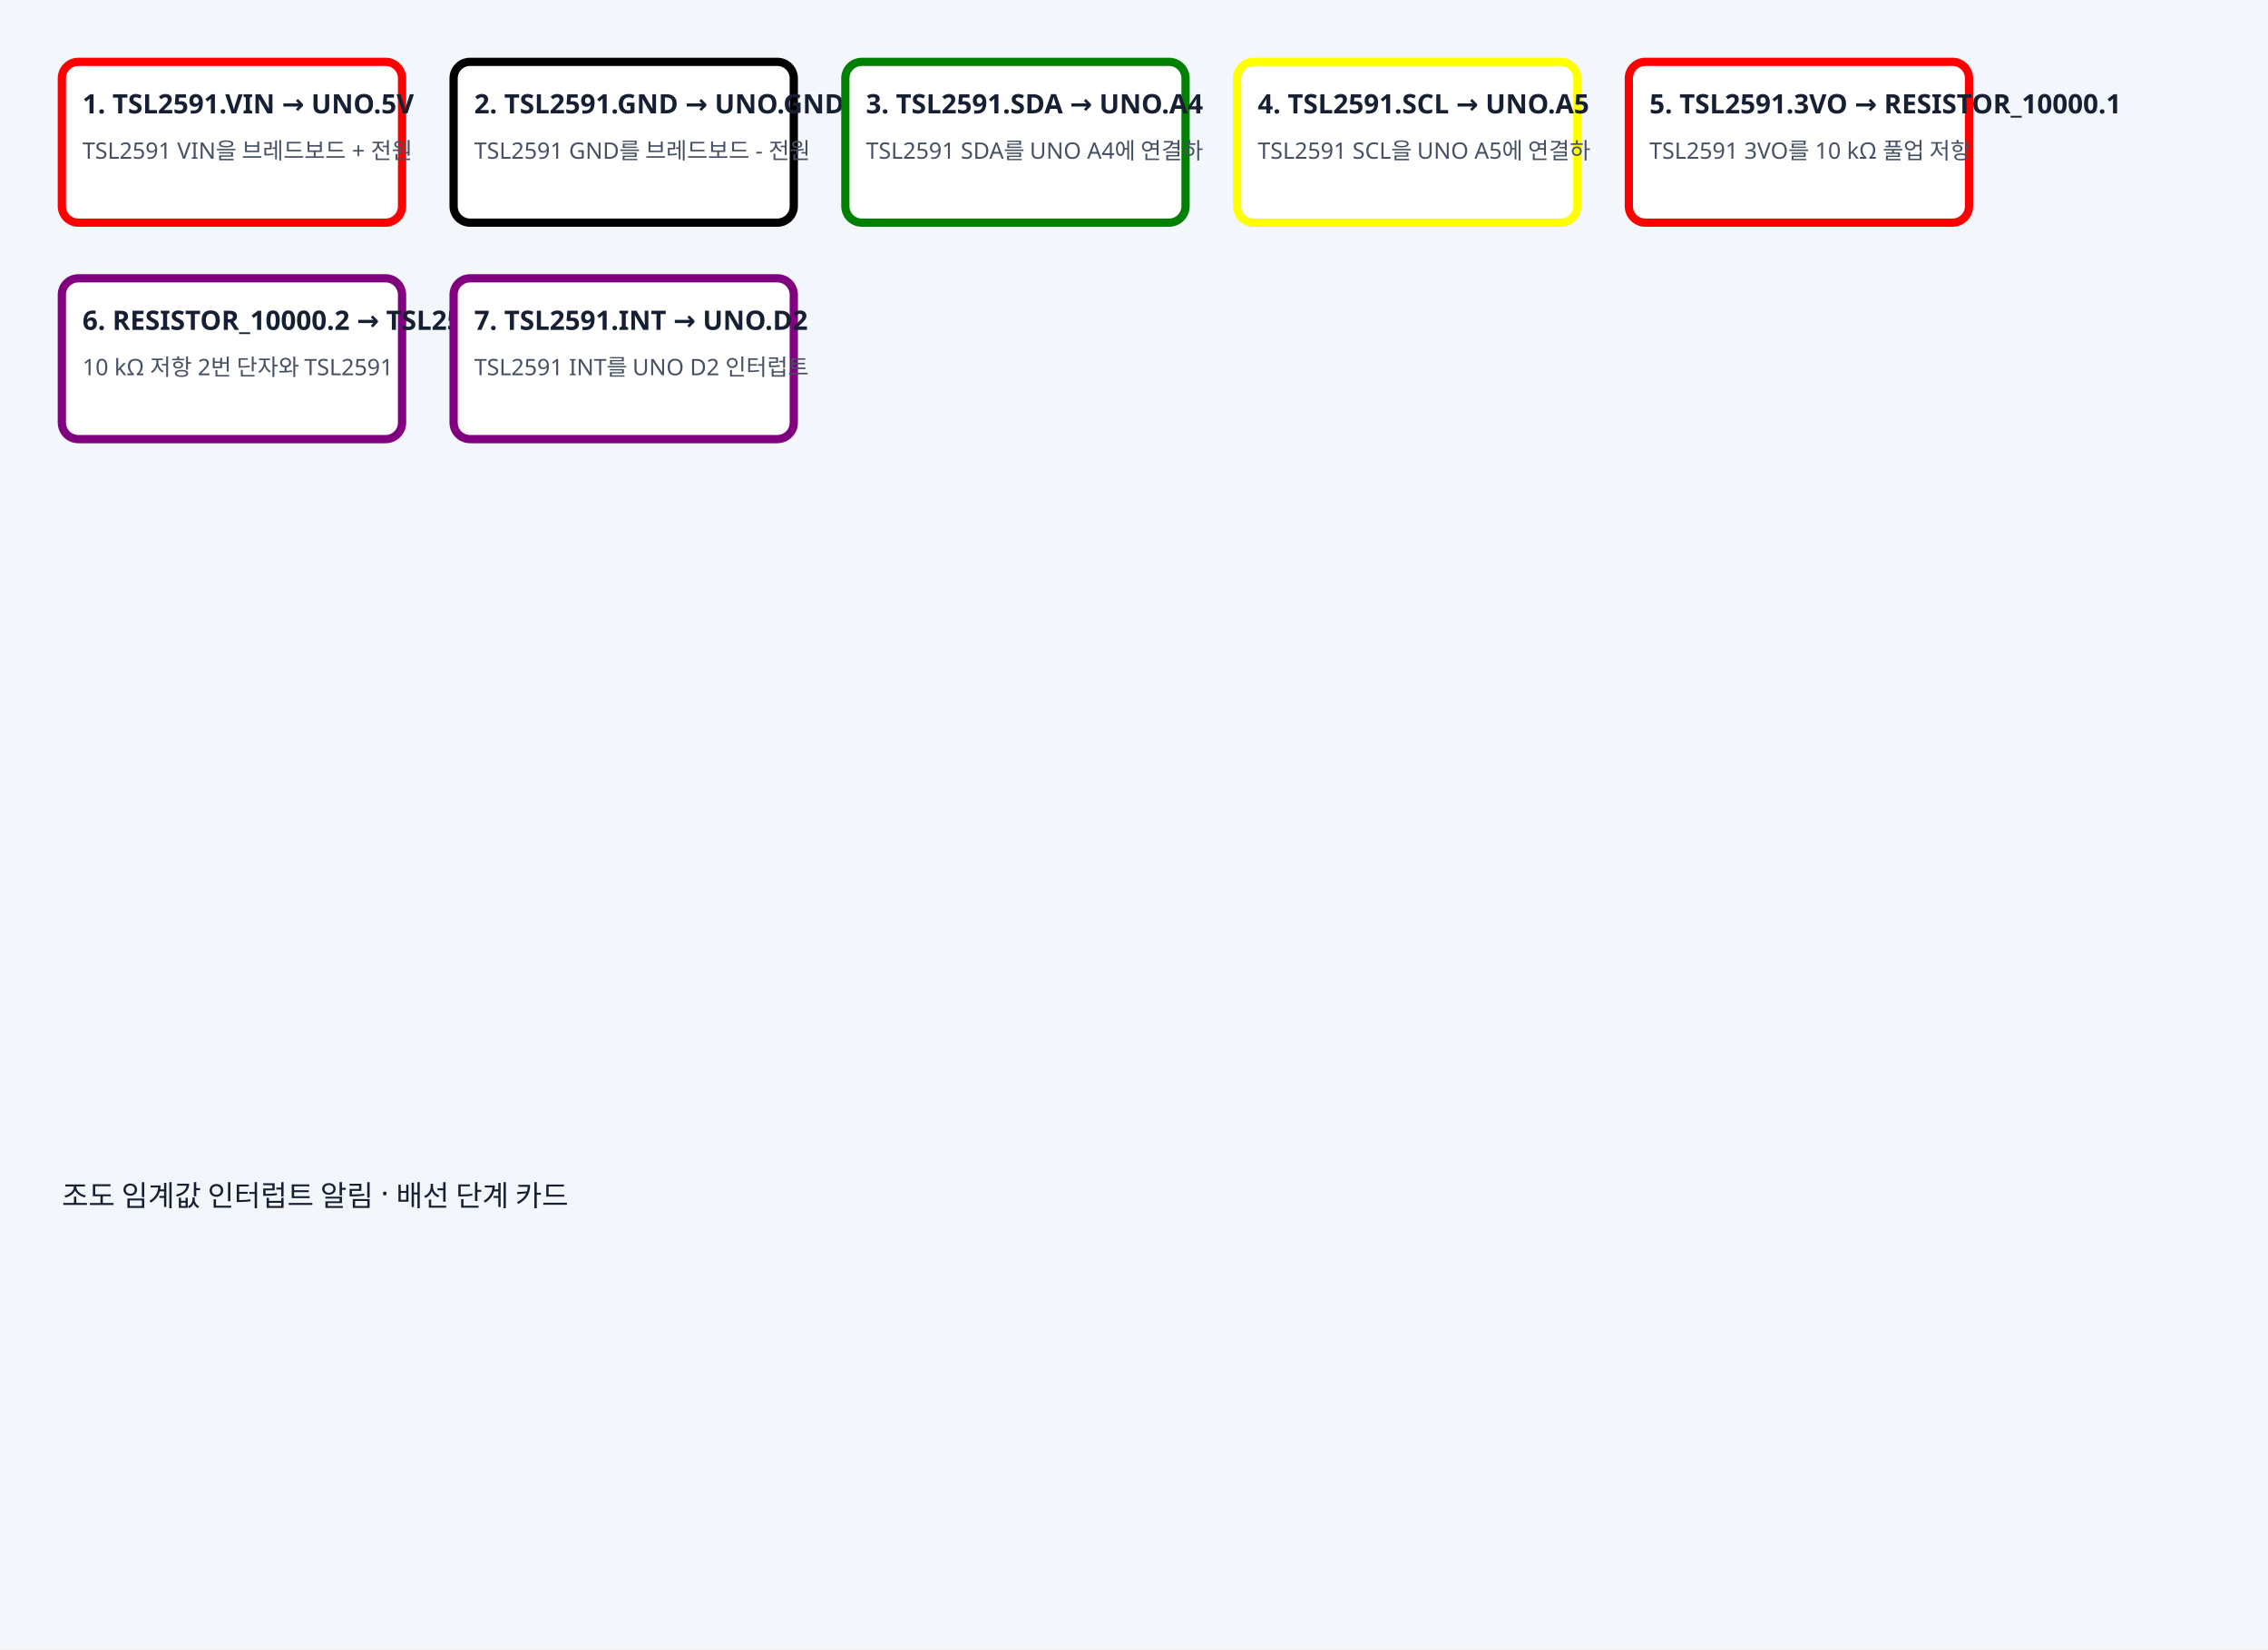
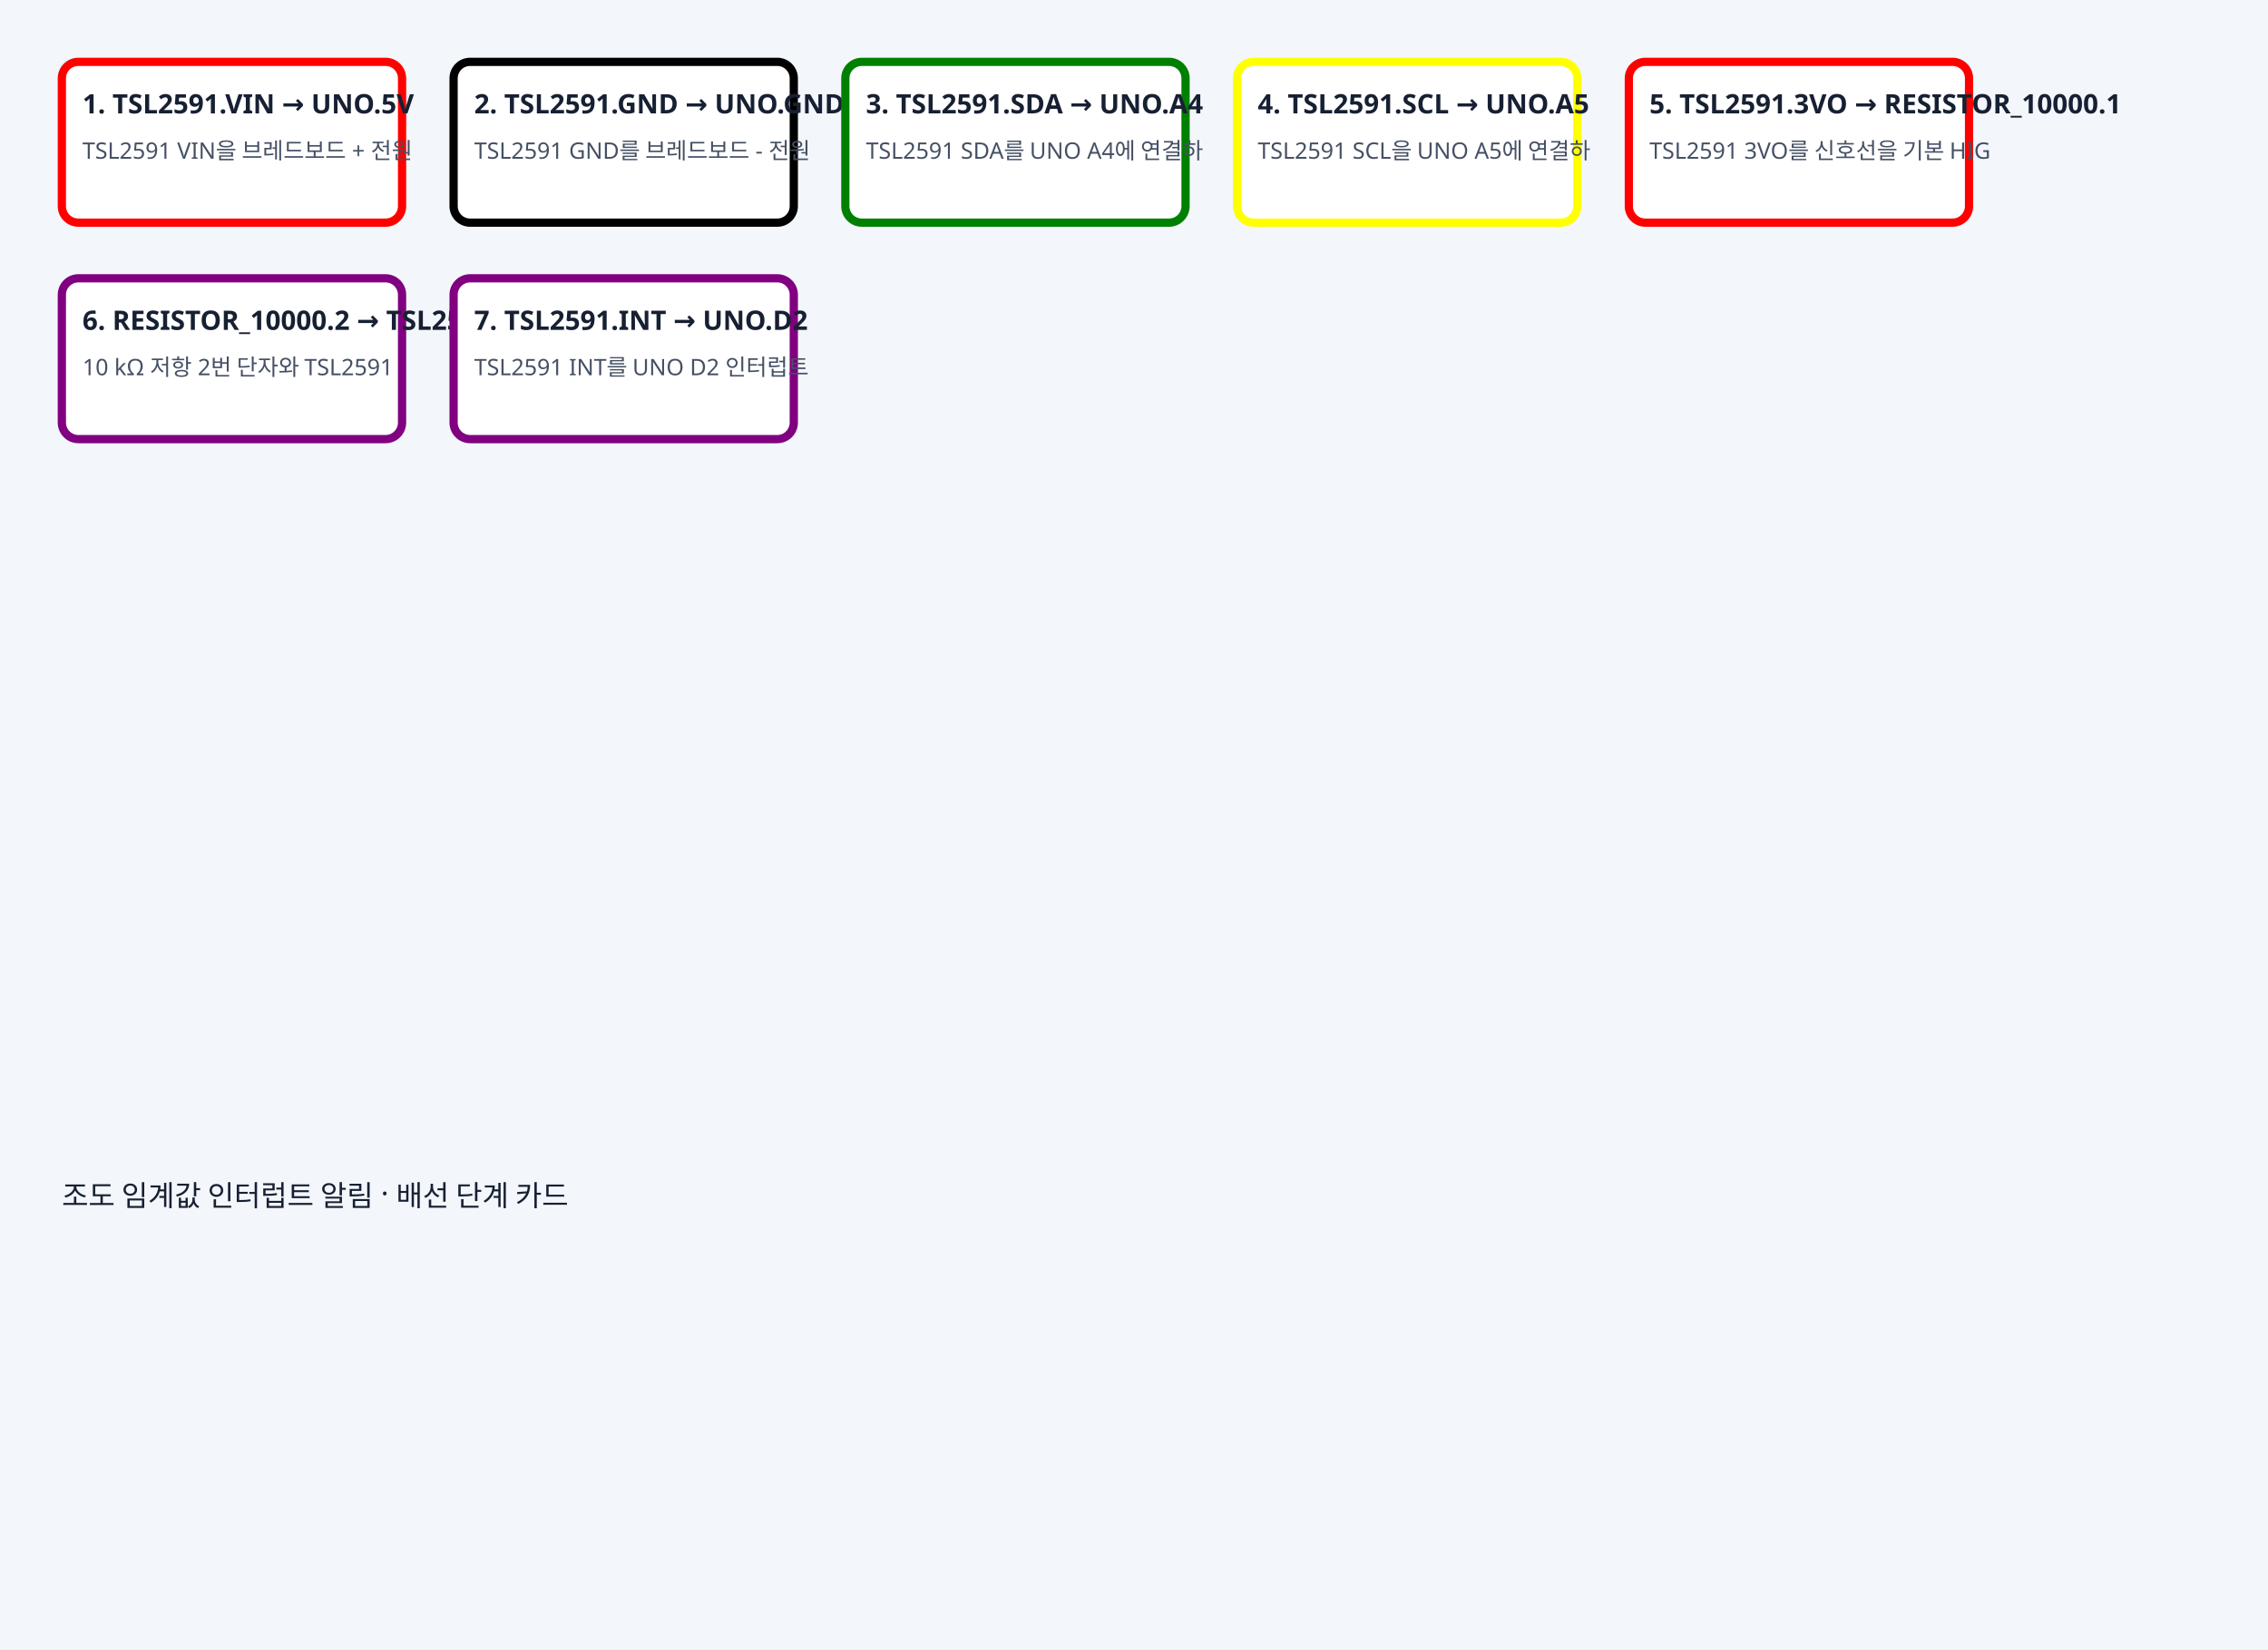
<svg xmlns="http://www.w3.org/2000/svg" width="1100" height="800" viewBox="0 0 1100 800">
  <rect width="100%" height="100%" fill="#f3f6fa" />
  <text x="30" y="585" font-family="sans-serif" font-size="14" fill="#172033">조도 임계값 인터럽트 알림 · 배선 단계 카드</text>
  <g>
    <rect x="30" y="30" width="165" height="78" rx="8" fill="#ffffff" stroke="red" stroke-width="4" />
    <text x="40" y="55" font-family="sans-serif" font-size="13" font-weight="700" fill="#172033">1. TSL2591.VIN → UNO.5V</text>
    <text x="40" y="77" font-family="sans-serif" font-size="11" fill="#455064">TSL2591 VIN을 브레드보드 + 전원 </text>
  </g>
  <g>
    <rect x="220" y="30" width="165" height="78" rx="8" fill="#ffffff" stroke="black" stroke-width="4" />
    <text x="230" y="55" font-family="sans-serif" font-size="13" font-weight="700" fill="#172033">2. TSL2591.GND → UNO.GND</text>
    <text x="230" y="77" font-family="sans-serif" font-size="11" fill="#455064">TSL2591 GND를 브레드보드 - 전원 </text>
  </g>
  <g>
    <rect x="410" y="30" width="165" height="78" rx="8" fill="#ffffff" stroke="green" stroke-width="4" />
    <text x="420" y="55" font-family="sans-serif" font-size="13" font-weight="700" fill="#172033">3. TSL2591.SDA → UNO.A4</text>
    <text x="420" y="77" font-family="sans-serif" font-size="11" fill="#455064">TSL2591 SDA를 UNO A4에 연결하</text>
  </g>
  <g>
    <rect x="600" y="30" width="165" height="78" rx="8" fill="#ffffff" stroke="yellow" stroke-width="4" />
    <text x="610" y="55" font-family="sans-serif" font-size="13" font-weight="700" fill="#172033">4. TSL2591.SCL → UNO.A5</text>
    <text x="610" y="77" font-family="sans-serif" font-size="11" fill="#455064">TSL2591 SCL을 UNO A5에 연결하</text>
  </g>
  <g>
    <rect x="790" y="30" width="165" height="78" rx="8" fill="#ffffff" stroke="red" stroke-width="4" />
    <text x="800" y="55" font-family="sans-serif" font-size="13" font-weight="700" fill="#172033">5. TSL2591.3VO → RESISTOR_10000.1</text>
-     <text x="800" y="77" font-family="sans-serif" font-size="11" fill="#455064">TSL2591 3VO를 10 kΩ 풀업 저항</text>
+     <text x="800" y="77" font-family="sans-serif" font-size="11" fill="#455064">TSL2591 3VO를 신호선을 기본 HIG</text>
  </g>
  <g>
    <rect x="30" y="135" width="165" height="78" rx="8" fill="#ffffff" stroke="purple" stroke-width="4" />
    <text x="40" y="160" font-family="sans-serif" font-size="13" font-weight="700" fill="#172033">6. RESISTOR_10000.2 → TSL2591.INT</text>
    <text x="40" y="182" font-family="sans-serif" font-size="11" fill="#455064">10 kΩ 저항 2번 단자와 TSL2591 </text>
  </g>
  <g>
    <rect x="220" y="135" width="165" height="78" rx="8" fill="#ffffff" stroke="purple" stroke-width="4" />
    <text x="230" y="160" font-family="sans-serif" font-size="13" font-weight="700" fill="#172033">7. TSL2591.INT → UNO.D2</text>
    <text x="230" y="182" font-family="sans-serif" font-size="11" fill="#455064">TSL2591 INT를 UNO D2 인터럽트</text>
  </g>
</svg>
